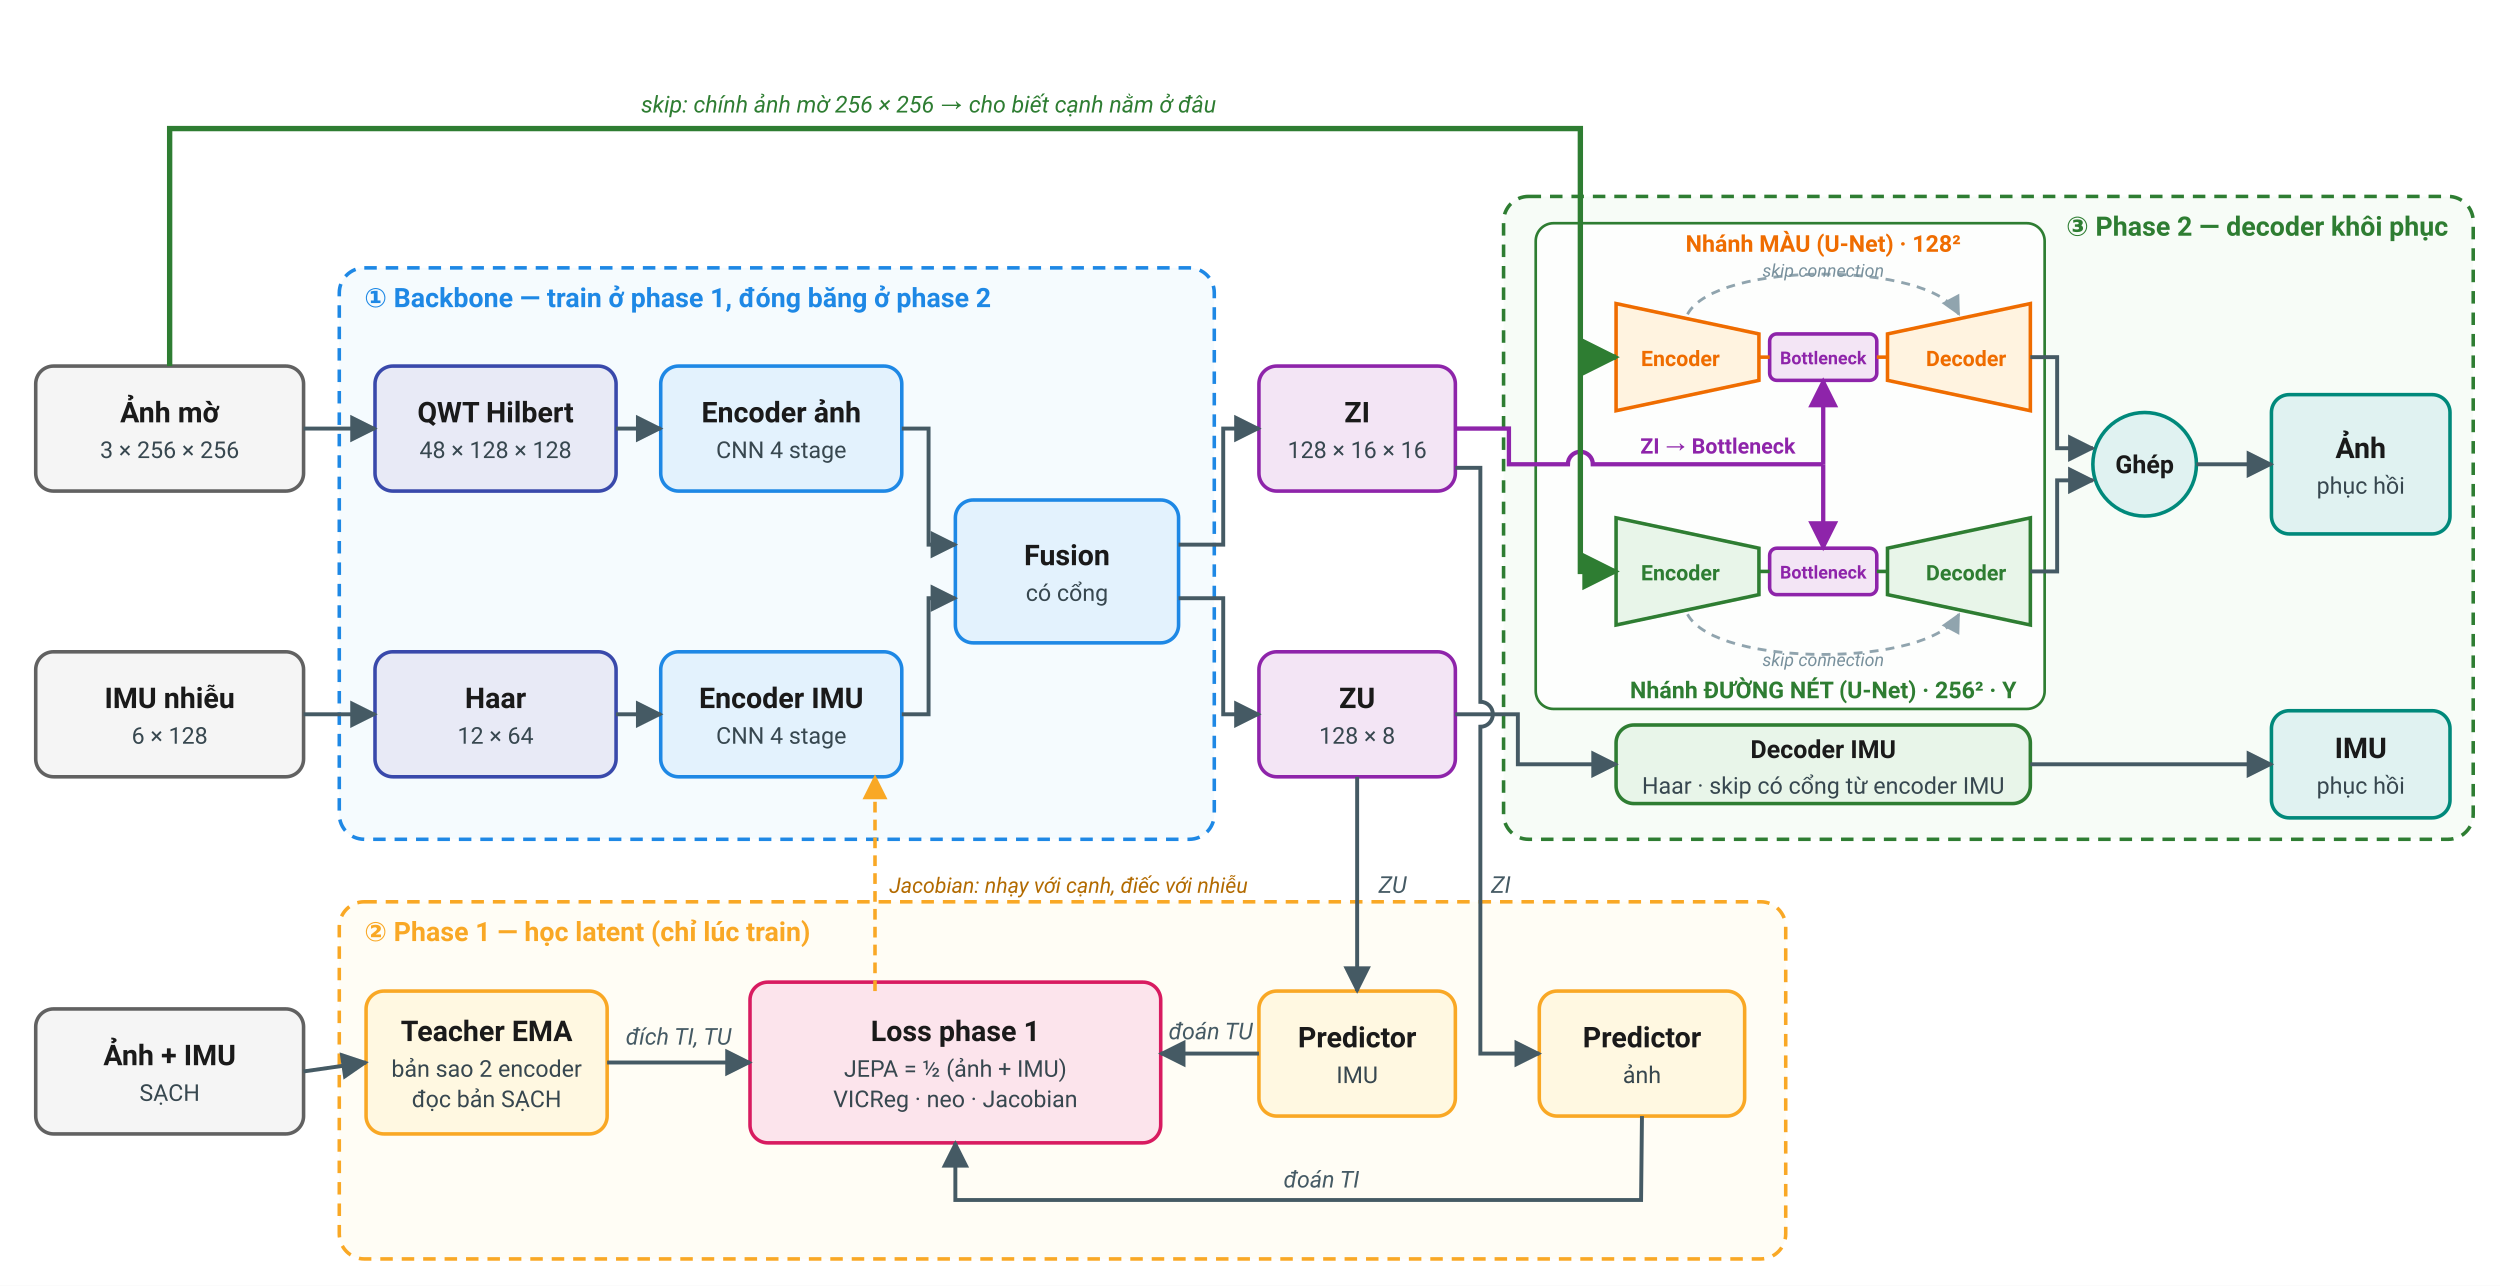
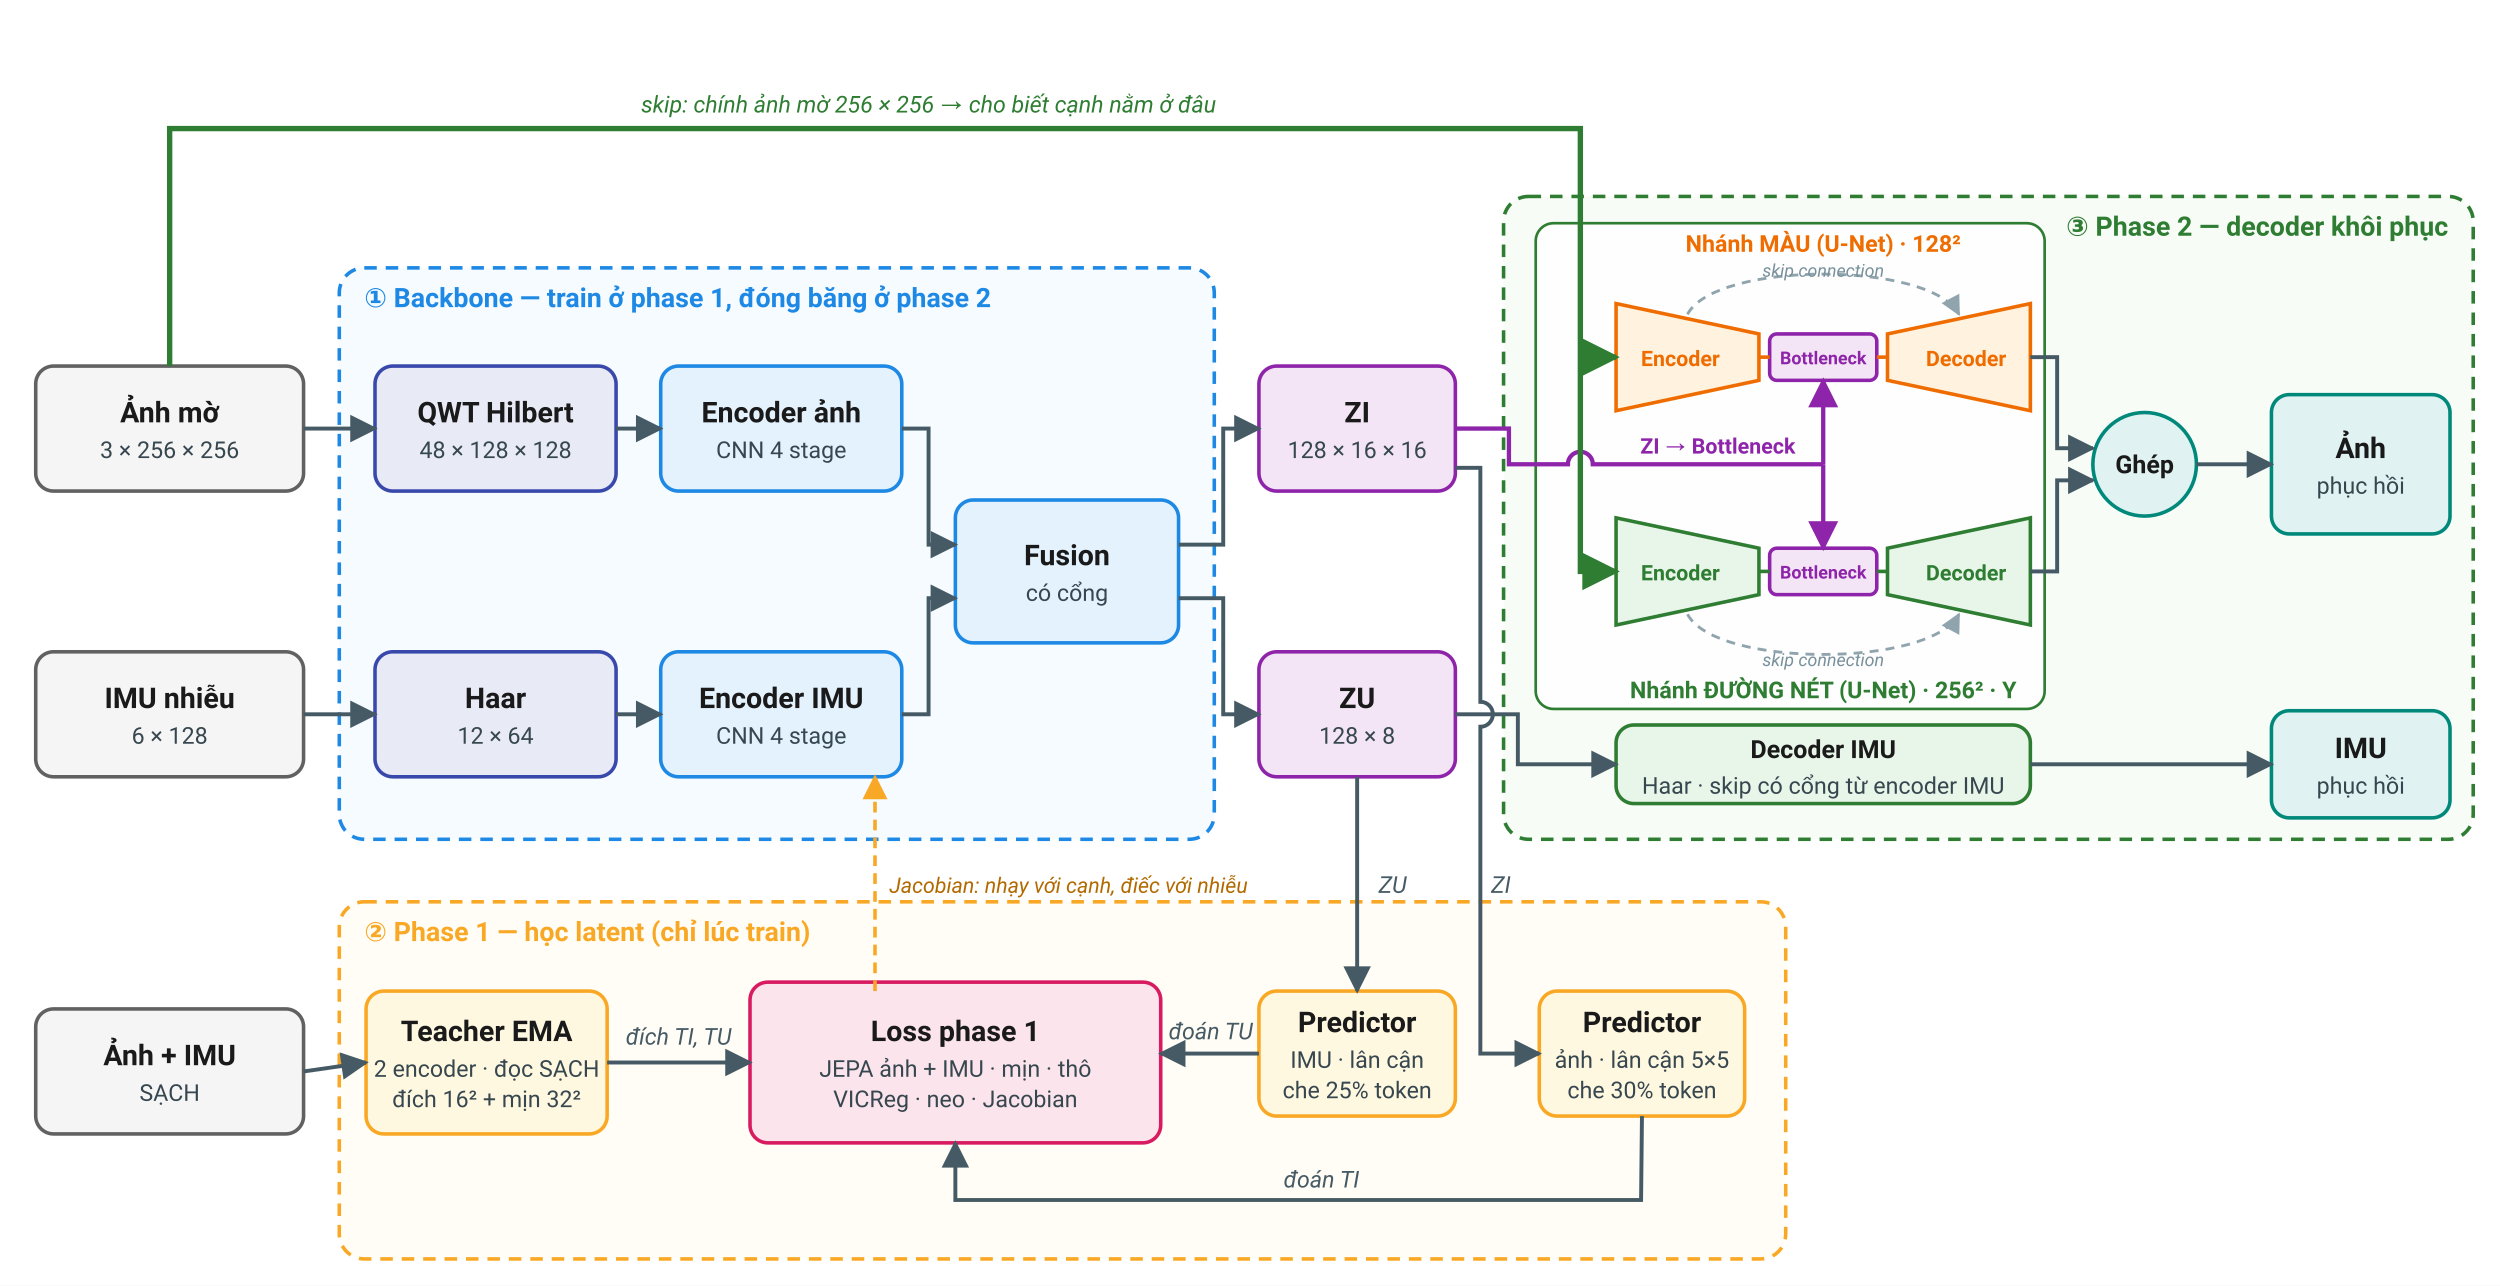
<svg xmlns="http://www.w3.org/2000/svg" viewBox="0 0 1400 720" width="1400" height="720" font-family="Segoe UI, Roboto, 'Noto Sans', Helvetica, Arial, sans-serif">
  <defs>
    <marker id="ah" viewBox="0 0 10 10" refX="9" refY="5" markerWidth="7" markerHeight="7" orient="auto-start-reverse">
      <path d="M0,0 L10,5 L0,10 z" fill="#455A64" />
    </marker>
    <marker id="ah-2E7D32" viewBox="0 0 10 10" refX="9" refY="5" markerWidth="7" markerHeight="7" orient="auto-start-reverse">
      <path d="M0,0 L10,5 L0,10 z" fill="#2E7D32" />
    </marker>
    <marker id="ah-EF6C00" viewBox="0 0 10 10" refX="9" refY="5" markerWidth="7" markerHeight="7" orient="auto-start-reverse">
      <path d="M0,0 L10,5 L0,10 z" fill="#EF6C00" />
    </marker>
    <marker id="ah-F9A825" viewBox="0 0 10 10" refX="9" refY="5" markerWidth="7" markerHeight="7" orient="auto-start-reverse">
      <path d="M0,0 L10,5 L0,10 z" fill="#F9A825" />
    </marker>
    <marker id="ah-90A4AE" viewBox="0 0 10 10" refX="9" refY="5" markerWidth="7" markerHeight="7" orient="auto-start-reverse">
      <path d="M0,0 L10,5 L0,10 z" fill="#90A4AE" />
    </marker>
    <marker id="ah-1E88E5" viewBox="0 0 10 10" refX="9" refY="5" markerWidth="7" markerHeight="7" orient="auto-start-reverse">
      <path d="M0,0 L10,5 L0,10 z" fill="#1E88E5" />
    </marker>
    <marker id="ah-8E24AA" viewBox="0 0 10 10" refX="9" refY="5" markerWidth="7" markerHeight="7" orient="auto-start-reverse">
      <path d="M0,0 L10,5 L0,10 z" fill="#8E24AA" />
    </marker>
  </defs>
  <rect width="1400" height="720" fill="#FFFFFF" />
  <rect x="190" y="150" width="490" height="320" rx="14" fill="#E3F2FD" fill-opacity="0.35" stroke="#1E88E5" stroke-width="2" stroke-dasharray="7 5" />
  <text x="204" y="172" font-size="15" font-weight="bold" fill="#1E88E5" text-anchor="start">① Backbone — train ở phase 1, đóng băng ở phase 2</text>
  <rect x="842" y="110" width="543" height="360" rx="14" fill="#E8F5E9" fill-opacity="0.35" stroke="#2E7D32" stroke-width="2" stroke-dasharray="7 5" />
  <text x="1371" y="132" font-size="15" font-weight="bold" fill="#2E7D32" text-anchor="end">③ Phase 2 — decoder khôi phục</text>
  <rect x="190" y="505" width="810" height="200" rx="14" fill="#FFF8E1" fill-opacity="0.35" stroke="#F9A825" stroke-width="2" stroke-dasharray="7 5" />
  <text x="204" y="527" font-size="15" font-weight="bold" fill="#F9A825" text-anchor="start">② Phase 1 — học latent (chỉ lúc train)</text>
  <rect x="20" y="205" width="150" height="70" rx="10" fill="#F5F5F5" stroke="#616161" stroke-width="2" />
  <text x="95.0" y="236.5" font-size="16" font-weight="bold" fill="#1A1A1A" text-anchor="middle">Ảnh mờ</text>
  <text x="95.0" y="256.5" font-size="13" font-weight="normal" fill="#37474F" text-anchor="middle">3 × 256 × 256</text>
  <rect x="20" y="365" width="150" height="70" rx="10" fill="#F5F5F5" stroke="#616161" stroke-width="2" />
  <text x="95.0" y="396.5" font-size="16" font-weight="bold" fill="#1A1A1A" text-anchor="middle">IMU nhiễu</text>
  <text x="95.0" y="416.5" font-size="13" font-weight="normal" fill="#37474F" text-anchor="middle">6 × 128</text>
  <rect x="210" y="205" width="135" height="70" rx="10" fill="#E8EAF6" stroke="#3949AB" stroke-width="2" />
  <text x="277.5" y="236.5" font-size="16" font-weight="bold" fill="#1A1A1A" text-anchor="middle">QWT Hilbert</text>
  <text x="277.5" y="256.5" font-size="13" font-weight="normal" fill="#37474F" text-anchor="middle">48 × 128 × 128</text>
  <rect x="210" y="365" width="135" height="70" rx="10" fill="#E8EAF6" stroke="#3949AB" stroke-width="2" />
  <text x="277.5" y="396.5" font-size="16" font-weight="bold" fill="#1A1A1A" text-anchor="middle">Haar</text>
  <text x="277.5" y="416.5" font-size="13" font-weight="normal" fill="#37474F" text-anchor="middle">12 × 64</text>
  <rect x="370" y="205" width="135" height="70" rx="10" fill="#E3F2FD" stroke="#1E88E5" stroke-width="2" />
  <text x="437.5" y="236.5" font-size="16" font-weight="bold" fill="#1A1A1A" text-anchor="middle">Encoder ảnh</text>
  <text x="437.5" y="256.5" font-size="13" font-weight="normal" fill="#37474F" text-anchor="middle">CNN 4 stage</text>
  <rect x="370" y="365" width="135" height="70" rx="10" fill="#E3F2FD" stroke="#1E88E5" stroke-width="2" />
  <text x="437.5" y="396.5" font-size="16" font-weight="bold" fill="#1A1A1A" text-anchor="middle">Encoder IMU</text>
  <text x="437.5" y="416.5" font-size="13" font-weight="normal" fill="#37474F" text-anchor="middle">CNN 4 stage</text>
  <rect x="535" y="280" width="125" height="80" rx="10" fill="#E3F2FD" stroke="#1E88E5" stroke-width="2" />
  <text x="597.5" y="316.5" font-size="16" font-weight="bold" fill="#1A1A1A" text-anchor="middle">Fusion</text>
  <text x="597.5" y="336.5" font-size="13" font-weight="normal" fill="#37474F" text-anchor="middle">có cổng</text>
  <rect x="705" y="205" width="110" height="70" rx="10" fill="#F3E5F5" stroke="#8E24AA" stroke-width="2" />
  <text x="760.0" y="236.5" font-size="16" font-weight="bold" fill="#1A1A1A" text-anchor="middle">ZI</text>
  <text x="760.0" y="256.5" font-size="13" font-weight="normal" fill="#37474F" text-anchor="middle">128 × 16 × 16</text>
  <rect x="705" y="365" width="110" height="70" rx="10" fill="#F3E5F5" stroke="#8E24AA" stroke-width="2" />
  <text x="760.0" y="396.5" font-size="16" font-weight="bold" fill="#1A1A1A" text-anchor="middle">ZU</text>
  <text x="760.0" y="416.5" font-size="13" font-weight="normal" fill="#37474F" text-anchor="middle">128 × 8</text>
  <rect x="860" y="125" width="285" height="272" rx="10" fill="#FFFFFF" fill-opacity="0.7" stroke="#2E7D32" stroke-width="1.5" />
  <polygon points="905,170 985,187 985,213 905,230" fill="#FFF3E0" stroke="#EF6C00" stroke-width="2" />
  <polygon points="1057,187 1137,170 1137,230 1057,213" fill="#FFF3E0" stroke="#EF6C00" stroke-width="2" />
  <rect x="991" y="187" width="60" height="26" rx="4" fill="#F3E5F5" stroke="#8E24AA" stroke-width="2" />
  <text x="941" y="205" font-size="12" font-weight="bold" fill="#EF6C00" text-anchor="middle">Encoder</text>
  <text x="1101" y="205" font-size="12" font-weight="bold" fill="#EF6C00" text-anchor="middle">Decoder</text>
  <text x="1021" y="204" font-size="10" font-weight="bold" fill="#8E24AA" text-anchor="middle">Bottleneck</text>
  <path d="M 985 200 L 991 200" stroke="#EF6C00" stroke-width="2" />
  <path d="M 1051 200 L 1057 200" stroke="#EF6C00" stroke-width="2" />
  <path d="M 945 176 C 961 146, 1081 146, 1097 176" fill="none" stroke="#90A4AE" stroke-width="1.6" stroke-dasharray="5 4" marker-end="url(#ah-90A4AE)" />
  <text x="1021" y="155" font-size="10" font-weight="normal" fill="#78909C" text-anchor="middle" font-style="italic">skip connection</text>
  <text x="1021" y="141" font-size="13" font-weight="bold" fill="#EF6C00" text-anchor="middle">Nhánh MÀU (U-Net) · 128²</text>
  <polygon points="905,290 985,307 985,333 905,350" fill="#E8F5E9" stroke="#2E7D32" stroke-width="2" />
  <polygon points="1057,307 1137,290 1137,350 1057,333" fill="#E8F5E9" stroke="#2E7D32" stroke-width="2" />
  <rect x="991" y="307" width="60" height="26" rx="4" fill="#F3E5F5" stroke="#8E24AA" stroke-width="2" />
  <text x="941" y="325" font-size="12" font-weight="bold" fill="#2E7D32" text-anchor="middle">Encoder</text>
  <text x="1101" y="325" font-size="12" font-weight="bold" fill="#2E7D32" text-anchor="middle">Decoder</text>
  <text x="1021" y="324" font-size="10" font-weight="bold" fill="#8E24AA" text-anchor="middle">Bottleneck</text>
  <path d="M 985 320 L 991 320" stroke="#2E7D32" stroke-width="2" />
  <path d="M 1051 320 L 1057 320" stroke="#2E7D32" stroke-width="2" />
  <path d="M 945 344 C 961 374, 1081 374, 1097 344" fill="none" stroke="#90A4AE" stroke-width="1.6" stroke-dasharray="5 4" marker-end="url(#ah-90A4AE)" />
  <text x="1021" y="373" font-size="10" font-weight="normal" fill="#78909C" text-anchor="middle" font-style="italic">skip connection</text>
  <text x="1021" y="391" font-size="13" font-weight="bold" fill="#2E7D32" text-anchor="middle">Nhánh ĐƯỜNG NÉT (U-Net) · 256² · Y</text>
  <rect x="1172" y="231" width="58" height="58" rx="29" fill="#E0F2F1" stroke="#00897B" stroke-width="2" />
  <text x="1201.0" y="265.0" font-size="14" font-weight="bold" fill="#1A1A1A" text-anchor="middle">Ghép</text>
  <rect x="1272" y="221" width="100" height="78" rx="10" fill="#E0F2F1" stroke="#00897B" stroke-width="2" />
  <text x="1322.0" y="256.5" font-size="16" font-weight="bold" fill="#1A1A1A" text-anchor="middle">Ảnh</text>
  <text x="1322.0" y="276.5" font-size="13" font-weight="normal" fill="#37474F" text-anchor="middle">phục hồi</text>
  <rect x="905" y="406" width="232" height="44" rx="10" fill="#E8F5E9" stroke="#2E7D32" stroke-width="2" />
  <text x="1021.0" y="424.5" font-size="14" font-weight="bold" fill="#1A1A1A" text-anchor="middle">Decoder IMU</text>
  <text x="1021.0" y="444.5" font-size="13" font-weight="normal" fill="#37474F" text-anchor="middle">Haar · skip có cổng từ encoder IMU</text>
  <rect x="1272" y="398" width="100" height="60" rx="10" fill="#E0F2F1" stroke="#00897B" stroke-width="2" />
  <text x="1322.0" y="424.5" font-size="16" font-weight="bold" fill="#1A1A1A" text-anchor="middle">IMU</text>
  <text x="1322.0" y="444.5" font-size="13" font-weight="normal" fill="#37474F" text-anchor="middle">phục hồi</text>
  <rect x="20" y="565" width="150" height="70" rx="10" fill="#F5F5F5" stroke="#616161" stroke-width="2" />
  <text x="95.0" y="596.5" font-size="16" font-weight="bold" fill="#1A1A1A" text-anchor="middle">Ảnh + IMU</text>
  <text x="95.0" y="616.5" font-size="13" font-weight="normal" fill="#37474F" text-anchor="middle">SẠCH</text>
  <rect x="205" y="555" width="135" height="80" rx="10" fill="#FFF8E1" stroke="#F9A825" stroke-width="2" />
  <text x="272.5" y="583.0" font-size="16" font-weight="bold" fill="#1A1A1A" text-anchor="middle">Teacher EMA</text>
-   <text x="272.5" y="603.0" font-size="13" font-weight="normal" fill="#37474F" text-anchor="middle">bản sao 2 encoder</text>
-   <text x="272.5" y="620.0" font-size="13" font-weight="normal" fill="#37474F" text-anchor="middle">đọc bản SẠCH</text>
+   <text x="272.5" y="603.0" font-size="13" font-weight="normal" fill="#37474F" text-anchor="middle">2 encoder · đọc SẠCH</text>
+   <text x="272.5" y="620.0" font-size="13" font-weight="normal" fill="#37474F" text-anchor="middle">đích 16² + mịn 32²</text>
  <rect x="420" y="550" width="230" height="90" rx="10" fill="#FCE4EC" stroke="#D81B60" stroke-width="2" />
  <text x="535.0" y="583.0" font-size="16" font-weight="bold" fill="#1A1A1A" text-anchor="middle">Loss phase 1</text>
-   <text x="535.0" y="603.0" font-size="13" font-weight="normal" fill="#37474F" text-anchor="middle">JEPA = ½ (ảnh + IMU)</text>
+   <text x="535.0" y="603.0" font-size="13" font-weight="normal" fill="#37474F" text-anchor="middle">JEPA ảnh + IMU · mịn · thô</text>
  <text x="535.0" y="620.0" font-size="13" font-weight="normal" fill="#37474F" text-anchor="middle">VICReg · neo · Jacobian</text>
  <rect x="705" y="555" width="110" height="70" rx="10" fill="#FFF8E1" stroke="#F9A825" stroke-width="2" />
-   <text x="760.0" y="586.5" font-size="16" font-weight="bold" fill="#1A1A1A" text-anchor="middle">Predictor</text>
-   <text x="760.0" y="606.5" font-size="13" font-weight="normal" fill="#37474F" text-anchor="middle">IMU</text>
+   <text x="760.0" y="578.0" font-size="16" font-weight="bold" fill="#1A1A1A" text-anchor="middle">Predictor</text>
+   <text x="760.0" y="598.0" font-size="13" font-weight="normal" fill="#37474F" text-anchor="middle">IMU · lân cận</text>
+   <text x="760.0" y="615.0" font-size="13" font-weight="normal" fill="#37474F" text-anchor="middle">che 25% token</text>
  <rect x="862" y="555" width="115" height="70" rx="10" fill="#FFF8E1" stroke="#F9A825" stroke-width="2" />
-   <text x="919.5" y="586.5" font-size="16" font-weight="bold" fill="#1A1A1A" text-anchor="middle">Predictor</text>
-   <text x="919.5" y="606.5" font-size="13" font-weight="normal" fill="#37474F" text-anchor="middle">ảnh</text>
+   <text x="919.5" y="578.0" font-size="16" font-weight="bold" fill="#1A1A1A" text-anchor="middle">Predictor</text>
+   <text x="919.5" y="598.0" font-size="13" font-weight="normal" fill="#37474F" text-anchor="middle">ảnh · lân cận 5×5</text>
+   <text x="919.5" y="615.0" font-size="13" font-weight="normal" fill="#37474F" text-anchor="middle">che 30% token</text>
  <path d="M 170 240.0 L 210 240.0" fill="none" stroke="#455A64" stroke-width="2.2" marker-end="url(#ah)" />
  <path d="M 170 400.0 L 210 400.0" fill="none" stroke="#455A64" stroke-width="2.2" marker-end="url(#ah)" />
  <path d="M 345 240.0 L 370 240.0" fill="none" stroke="#455A64" stroke-width="2.2" marker-end="url(#ah)" />
  <path d="M 345 400.0 L 370 400.0" fill="none" stroke="#455A64" stroke-width="2.2" marker-end="url(#ah)" />
  <path d="M 505 240.0 L 520 240 L 520 305 L 535 305" fill="none" stroke="#455A64" stroke-width="2.2" marker-end="url(#ah)" />
  <path d="M 505 400.0 L 520 400 L 520 335 L 535 335" fill="none" stroke="#455A64" stroke-width="2.2" marker-end="url(#ah)" />
  <path d="M 660 305 L 685 305 L 685 240 L 705 240" fill="none" stroke="#455A64" stroke-width="2.2" marker-end="url(#ah)" />
  <path d="M 660 335 L 685 335 L 685 400 L 705 400" fill="none" stroke="#455A64" stroke-width="2.2" marker-end="url(#ah)" />
  <path d="M 815 240 L 845 240 L 845 260 L 878 260 A 7 7 0 0 1 892 260 L 1021 260" fill="none" stroke="#8E24AA" stroke-width="2.4" />
  <path d="M 1021 260 L 1021 213" fill="none" stroke="#8E24AA" stroke-width="2.4" marker-end="url(#ah-8E24AA)" />
  <path d="M 1021 260 L 1021 307" fill="none" stroke="#8E24AA" stroke-width="2.4" marker-end="url(#ah-8E24AA)" />
  <text x="962" y="254" font-size="12" font-weight="bold" fill="#8E24AA" text-anchor="middle">ZI → Bottleneck</text>
  <path d="M 95 205 L 95 72 L 885 72 L 885 320 L 905 320" fill="none" stroke="#2E7D32" stroke-width="3" marker-end="url(#ah-2E7D32)" />
  <text x="520" y="63" font-size="13" font-weight="normal" fill="#2E7D32" text-anchor="middle" font-style="italic">skip: chính ảnh mờ 256 × 256 → cho biết cạnh nằm ở đâu</text>
  <path d="M 885 200 L 905 200" fill="none" stroke="#2E7D32" stroke-width="3" marker-end="url(#ah-2E7D32)" />
  <path d="M 1137 200.0 L 1152 200 L 1152 251 L 1172 251" fill="none" stroke="#455A64" stroke-width="2.2" marker-end="url(#ah)" />
  <path d="M 1137 320.0 L 1152 320 L 1152 269 L 1172 269" fill="none" stroke="#455A64" stroke-width="2.2" marker-end="url(#ah)" />
  <path d="M 1230 260.0 L 1272 260.0" fill="none" stroke="#455A64" stroke-width="2.2" marker-end="url(#ah)" />
  <path d="M 815 400.0 L 850 400 L 850 428 L 905 428" fill="none" stroke="#455A64" stroke-width="2.2" marker-end="url(#ah)" />
  <path d="M 1137 428.0 L 1272 428.0" fill="none" stroke="#455A64" stroke-width="2.2" marker-end="url(#ah)" />
  <path d="M 170 600.0 L 205 595.0" fill="none" stroke="#455A64" stroke-width="2.2" marker-end="url(#ah)" />
  <path d="M 340 595.0 L 420 595" fill="none" stroke="#455A64" stroke-width="2.2" marker-end="url(#ah)" />
  <text x="380" y="585" font-size="13" font-weight="normal" fill="#455A64" text-anchor="middle" font-style="italic">đích TI, TU</text>
  <path d="M 760.0 435 L 760.0 555" fill="none" stroke="#455A64" stroke-width="2.2" marker-end="url(#ah)" />
  <text x="772" y="500" font-size="13" font-weight="normal" fill="#455A64" text-anchor="start" font-style="italic">ZU</text>
  <path d="M 815 262 L 829 262 L 829 393 A 7 7 0 0 1 829 407 L 829 590 L 862 590" fill="none" stroke="#455A64" stroke-width="2.2" marker-end="url(#ah)" />
  <text x="835" y="500" font-size="13" font-weight="normal" fill="#455A64" text-anchor="start" font-style="italic">ZI</text>
  <path d="M 705 590.0 L 650 590" fill="none" stroke="#455A64" stroke-width="2.2" marker-end="url(#ah)" />
  <text x="678" y="582" font-size="13" font-weight="normal" fill="#455A64" text-anchor="middle" font-style="italic">đoán TU</text>
  <path d="M 919.5 625 L 919 672 L 535 672 L 535 640" fill="none" stroke="#455A64" stroke-width="2.2" marker-end="url(#ah)" />
  <text x="740" y="665" font-size="13" font-weight="normal" fill="#455A64" text-anchor="middle" font-style="italic">đoán TI</text>
  <path d="M 490 555 L 490 435" fill="none" stroke="#F9A825" stroke-width="2" stroke-dasharray="6 4" marker-end="url(#ah-F9A825)" />
  <text x="498" y="500" font-size="12" font-weight="normal" fill="#B26A00" text-anchor="start" font-style="italic">Jacobian: nhạy với cạnh, điếc với nhiễu</text>
</svg>
